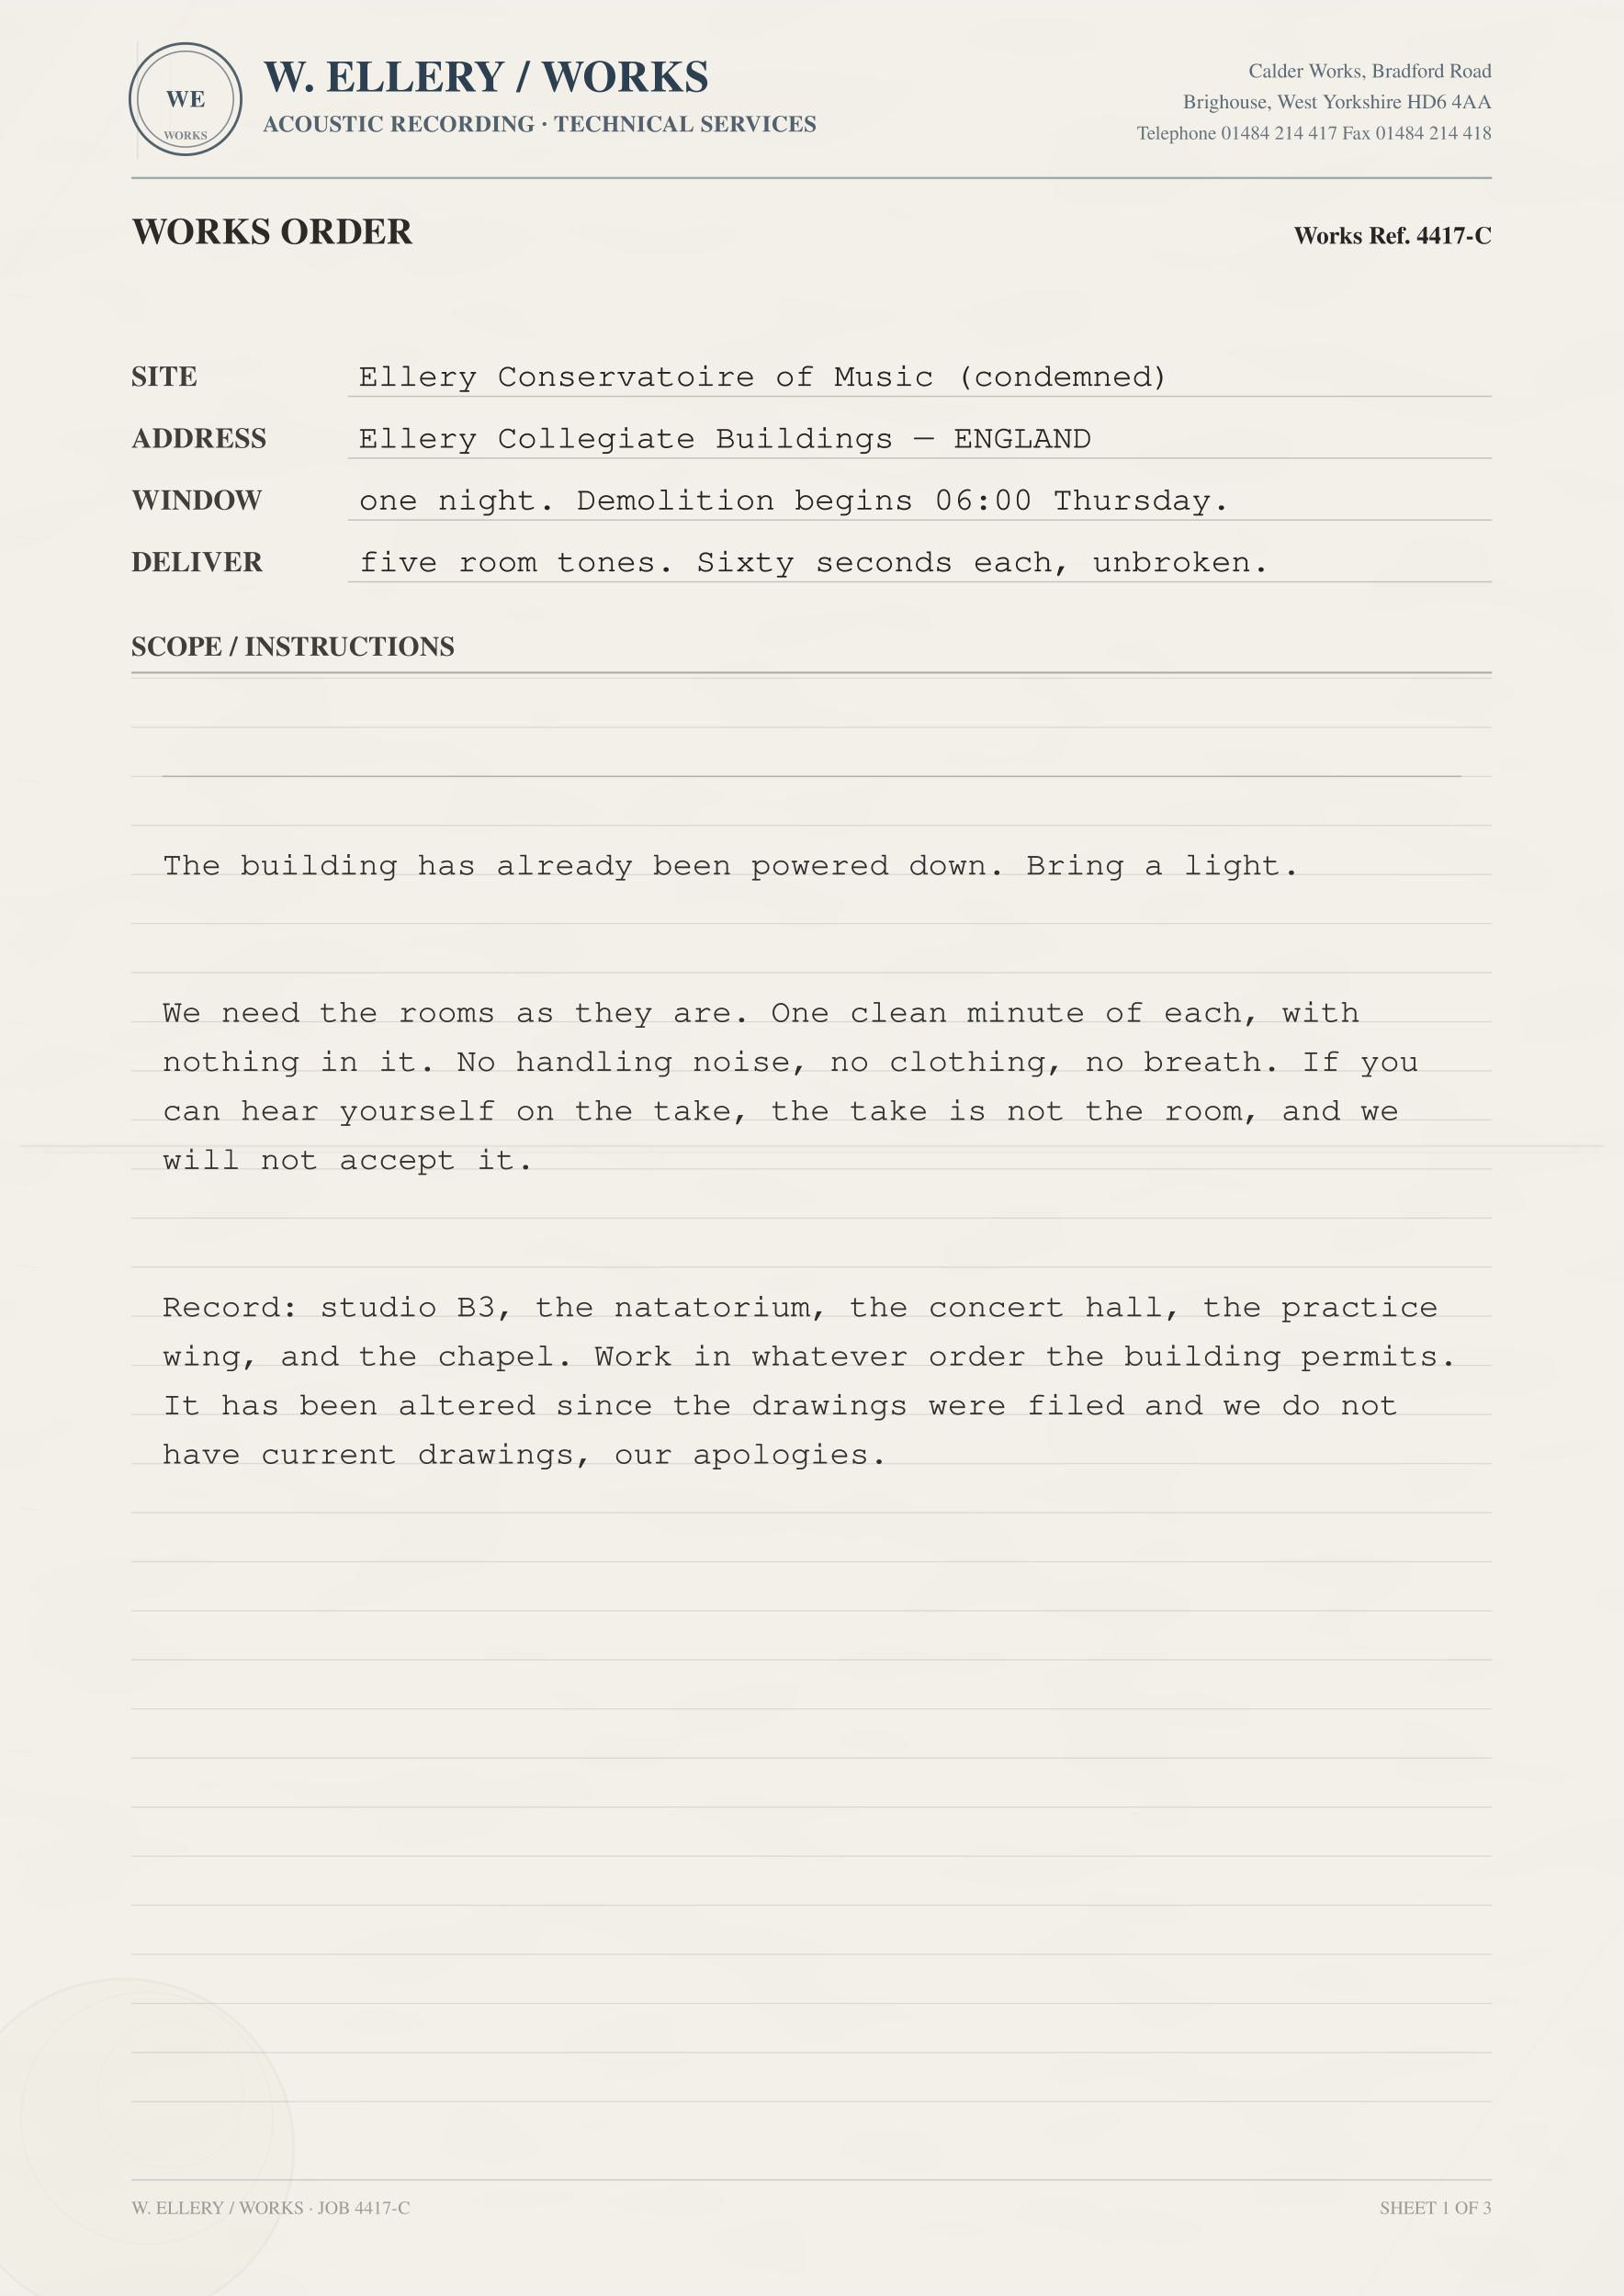
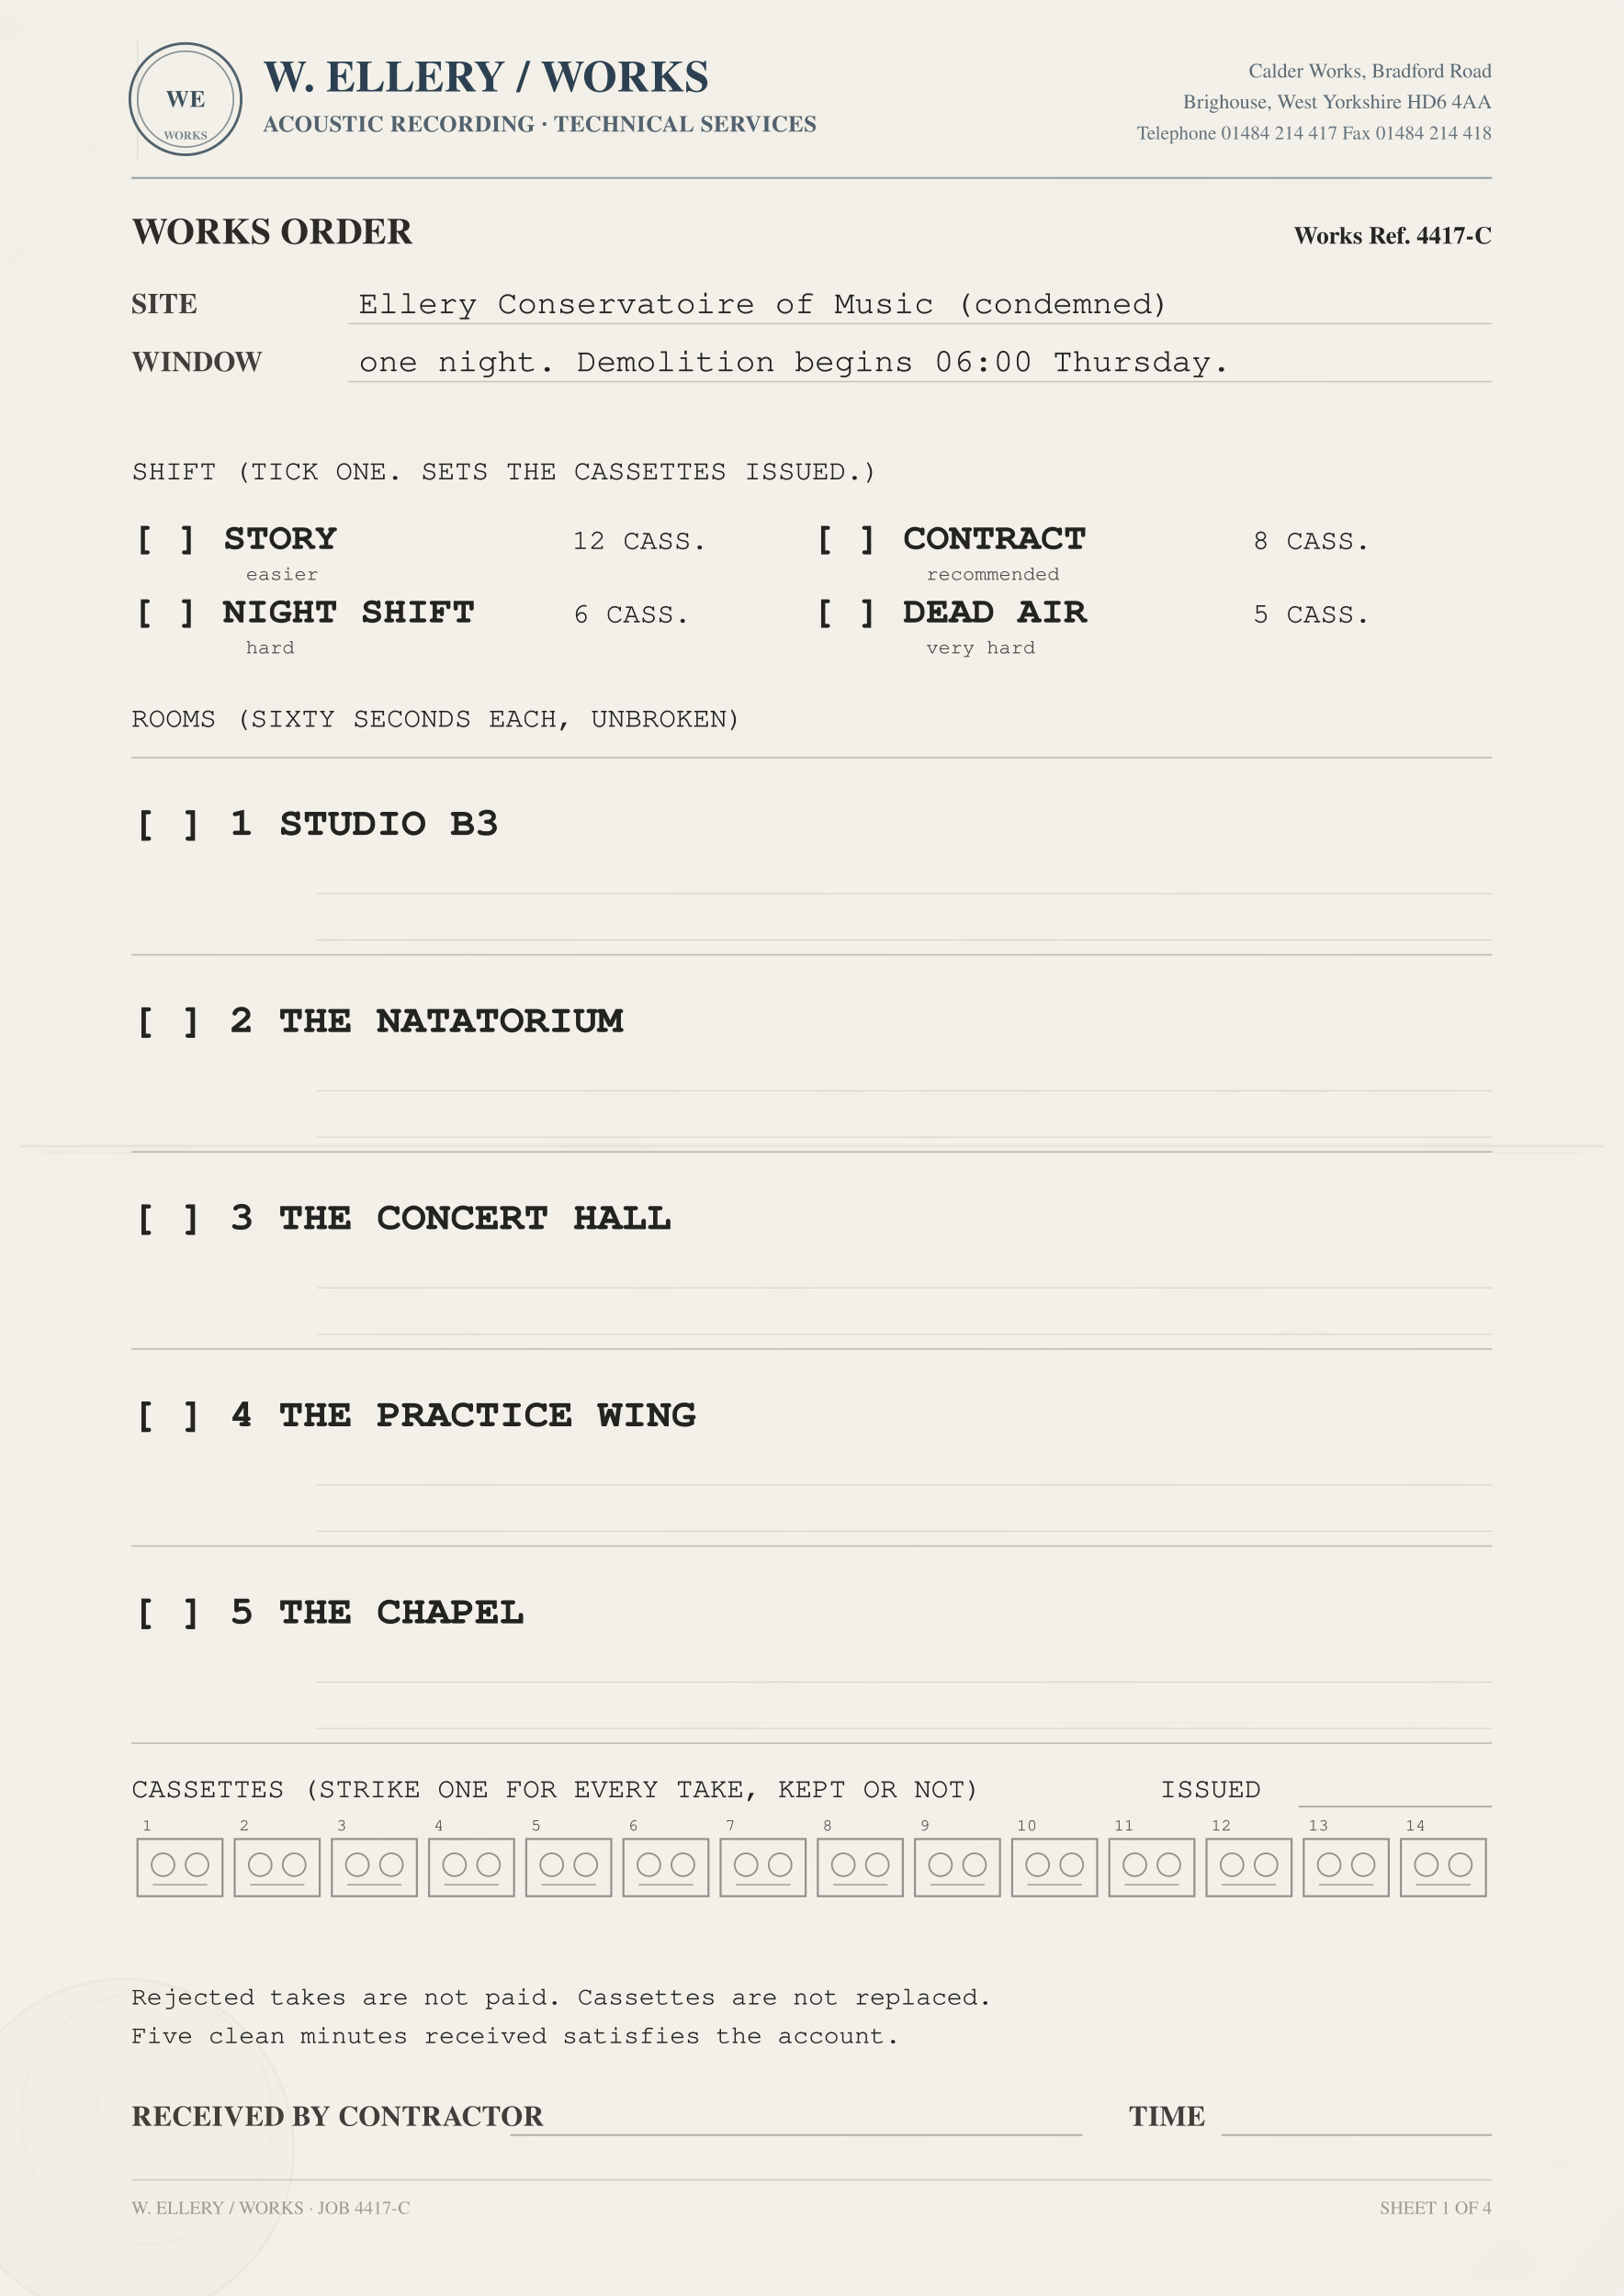
<svg xmlns="http://www.w3.org/2000/svg" width="2480" height="3508" viewBox="0 0 210 297" data-format="A4" data-physical-width-mm="210" data-physical-height-mm="297" data-process-ppi="600" data-canonical-ppi="300" data-entry-process="impact-24-nlq">
  <g id="paper-stock">
    <defs>
      <linearGradient id="edgeTone" x1="0" x2="1" y1="0" y2="1">
        <stop offset="0" stop-color="#5B574F" stop-opacity="0.010" />
        <stop offset=".08" stop-color="#FFFFFF" stop-opacity="0" />
        <stop offset=".90" stop-color="#FFFFFF" stop-opacity="0" />
        <stop offset="1" stop-color="#4E4B45" stop-opacity="0.013" />
      </linearGradient>
      <filter id="stockGrain" x="0" y="0" width="100%" height="100%">
        <feTurbulence type="fractalNoise" baseFrequency="0.045 0.11" numOctaves="2" seed="2021" />
        <feColorMatrix type="matrix" values="0 0 0 0 0.35  0 0 0 0 0.33  0 0 0 0 0.29  0 0 0 .010 0" />
      </filter>
    </defs>
    <rect width="210" height="297" fill="#F2F0E8" />
    <rect width="210" height="297" filter="url(#stockGrain)" opacity=".40" />
    <path d="M -7.49 103.53 C 55 103.70, 155 103.90, 207.88 103.43" stroke="#6D685F" stroke-opacity="0.006" stroke-width="0.046" fill="none" />
    <path d="M 14.78 114.05 C 55 113.79, 155 114.33, 191.45 113.94" stroke="#6D685F" stroke-opacity="0.005" stroke-width="0.066" fill="none" />
    <path d="M 5.95 223.03 C 55 223.08, 155 222.74, 197.29 222.93" stroke="#6D685F" stroke-opacity="0.008" stroke-width="0.078" fill="none" />
    <path d="M 3.06 185.05 C 55 185.07, 155 185.23, 219.41 184.92" stroke="#6D685F" stroke-opacity="0.005" stroke-width="0.057" fill="none" />
    <path d="M 3.93 27.71 C 55 27.44, 155 27.75, 222.14 27.60" stroke="#6D685F" stroke-opacity="0.006" stroke-width="0.037" fill="none" />
    <path d="M -3.44 277.32 C 55 277.15, 155 277.43, 194.68 277.42" stroke="#6D685F" stroke-opacity="0.008" stroke-width="0.058" fill="none" />
    <path d="M 5.79 104.66 C 55 104.62, 155 104.56, 203.21 104.57" stroke="#6D685F" stroke-opacity="0.005" stroke-width="0.041" fill="none" />
    <path d="M 15.96 82.88 C 55 82.94, 155 83.03, 206.41 82.77" stroke="#6D685F" stroke-opacity="0.009" stroke-width="0.070" fill="none" />
    <path d="M -9.36 184.19 C 55 184.00, 155 184.35, 208.12 184.01" stroke="#6D685F" stroke-opacity="0.004" stroke-width="0.068" fill="none" />
    <path d="M 8.41 294.70 C 55 294.31, 155 294.57, 196.91 294.49" stroke="#6D685F" stroke-opacity="0.007" stroke-width="0.040" fill="none" />
    <path d="M 4.06 272.06 C 55 271.92, 155 271.67, 213.40 272.03" stroke="#6D685F" stroke-opacity="0.009" stroke-width="0.056" fill="none" />
    <path d="M -3.12 18.82 C 55 18.83, 155 19.08, 215.55 18.70" stroke="#6D685F" stroke-opacity="0.006" stroke-width="0.048" fill="none" />
    <path d="M -0.21 204.52 C 55 204.13, 155 204.49, 210.41 204.47" stroke="#6D685F" stroke-opacity="0.005" stroke-width="0.037" fill="none" />
    <path d="M 19.02 35.04 C 55 35.44, 155 35.08, 200.05 35.05" stroke="#6D685F" stroke-opacity="0.005" stroke-width="0.066" fill="none" />
    <path d="M -9.61 159.06 C 55 159.01, 155 159.07, 207.61 159.25" stroke="#6D685F" stroke-opacity="0.008" stroke-width="0.060" fill="none" />
    <path d="M -0.38 282.93 C 55 283.13, 155 283.27, 193.38 282.97" stroke="#6D685F" stroke-opacity="0.009" stroke-width="0.054" fill="none" />
    <path d="M -3.31 72.09 C 55 71.95, 155 72.27, 215.88 72.01" stroke="#6D685F" stroke-opacity="0.006" stroke-width="0.072" fill="none" />
    <path d="M 17.36 8.31 C 55 8.68, 155 8.16, 196.48 8.47" stroke="#6D685F" stroke-opacity="0.004" stroke-width="0.077" fill="none" />
    <path d="M 4.47 169.24 C 55 169.62, 155 169.33, 201.04 169.21" stroke="#6D685F" stroke-opacity="0.005" stroke-width="0.047" fill="none" />
    <path d="M -6.24 205.21 C 55 205.25, 155 205.12, 209.08 205.30" stroke="#6D685F" stroke-opacity="0.007" stroke-width="0.068" fill="none" />
    <path d="M -4.55 58.88 C 55 58.92, 155 58.67, 215.92 58.66" stroke="#6D685F" stroke-opacity="0.006" stroke-width="0.049" fill="none" />
    <path d="M 14.47 10.78 C 55 11.11, 155 10.63, 213.07 10.60" stroke="#6D685F" stroke-opacity="0.01" stroke-width="0.062" fill="none" />
    <path d="M 8.56 243.56 C 55 243.20, 155 243.33, 205.13 243.68" stroke="#6D685F" stroke-opacity="0.009" stroke-width="0.048" fill="none" />
    <path d="M 4.30 18.02 C 55 18.05, 155 18.19, 191.96 18.08" stroke="#6D685F" stroke-opacity="0.005" stroke-width="0.036" fill="none" />
    <path d="M -0.20 104.46 C 55 104.27, 155 104.30, 220.18 104.45" stroke="#6D685F" stroke-opacity="0.005" stroke-width="0.038" fill="none" />
    <path d="M 19.23 104.11 C 55 104.20, 155 103.84, 207.42 104.08" stroke="#6D685F" stroke-opacity="0.008" stroke-width="0.067" fill="none" />
    <rect width="210" height="297" fill="url(#edgeTone)" />
  </g>
  <g id="process-content" data-process="impact-24-nlq" transform="rotate(0.000 105 148.5)">
    <g id="ellery-works-seal" data-process="preprinted-stationery">
      <circle cx="24" cy="12.8" r="7.2" fill="none" stroke="#263A4B" stroke-opacity="0.780" stroke-width=".34" />
      <circle cx="24" cy="12.8" r="6.2" fill="none" stroke="#263A4B" stroke-opacity="0.540" stroke-width=".19" />
      <text x="24.000" y="13.800" data-process="preprinted-stationery" font-family="'Nimbus Roman',serif" font-size="3.034" font-weight="700" letter-spacing="0" fill="#263A4B" fill-opacity="0.880" text-anchor="middle">WE</text>
      <text x="24.000" y="18.000" data-process="preprinted-stationery" font-family="'Nimbus Roman',serif" font-size="1.482" font-weight="600" letter-spacing="0" fill="#263A4B" fill-opacity="0.580" text-anchor="middle">WORKS</text>
    </g>
    <text x="34.000" y="11.800" data-process="preprinted-stationery" font-family="'Nimbus Roman',serif" font-size="5.715" font-weight="700" letter-spacing="0.011" fill="#263A4B" fill-opacity="0.960" text-anchor="start">W. ELLERY / WORKS</text>
    <text x="34.000" y="17.000" data-process="preprinted-stationery" font-family="'Nimbus Roman',serif" font-size="2.963" font-weight="600" letter-spacing="0.042" fill="#263A4B" fill-opacity="0.780" text-anchor="start">ACOUSTIC RECORDING · TECHNICAL SERVICES</text>
    <text x="193.000" y="10.000" data-process="preprinted-stationery" font-family="'Nimbus Roman',serif" font-size="2.646" font-weight="400" letter-spacing="0" fill="#263A4B" fill-opacity="0.730" text-anchor="end">Calder Works, Bradford Road</text>
    <text x="193.000" y="14.000" data-process="preprinted-stationery" font-family="'Nimbus Roman',serif" font-size="2.646" font-weight="400" letter-spacing="0" fill="#263A4B" fill-opacity="0.730" text-anchor="end">Brighouse, West Yorkshire  HD6 4AA</text>
    <text x="193.000" y="18.000" data-process="preprinted-stationery" font-family="'Nimbus Roman',serif" font-size="2.505" font-weight="400" letter-spacing="0" fill="#263A4B" fill-opacity="0.680" text-anchor="end">Telephone 01484 214 417   Fax 01484 214 418</text>
    <line x1="17" y1="23" x2="193" y2="23" data-process="preprinted-stationery" stroke="#263A4B" stroke-opacity="0.42" stroke-width="0.26" />
    <text x="17.000" y="31.500" data-process="preprinted-stationery" font-family="'Nimbus Roman',serif" font-size="4.727" font-weight="700" letter-spacing="0.009" fill="#2C2A26" fill-opacity="1.000" text-anchor="start">WORKS ORDER</text>
    <text x="193.000" y="31.500" data-process="preprinted-stationery" font-family="'Nimbus Roman',serif" font-size="3.175" font-weight="600" letter-spacing="0" fill="#252525" fill-opacity="1.000" text-anchor="end">Works Ref.  4417-C</text>
-     <text x="17.000" y="49.900" data-process="preprinted-stationery" font-family="'Nimbus Roman',serif" font-size="3.683" font-weight="600" letter-spacing="0.028" fill="#403E39" fill-opacity="1.000" text-anchor="start">SITE</text>
-     <line x1="45" y1="51.25" x2="193" y2="51.25" data-process="preprinted-stationery" stroke="#5E5A52" stroke-opacity="0.31" stroke-width="0.17" />
-     <text x="46.400" y="49.900" font-family="'Nimbus Mono PS',monospace" font-size="4.276" font-weight="400" letter-spacing="0" fill="#232321" fill-opacity="1.000" text-anchor="start">Ellery Conservatoire of Music (condemned)</text>
-     <text x="17.000" y="57.900" data-process="preprinted-stationery" font-family="'Nimbus Roman',serif" font-size="3.683" font-weight="600" letter-spacing="0.028" fill="#403E39" fill-opacity="1.000" text-anchor="start">ADDRESS</text>
-     <line x1="45" y1="59.25" x2="193" y2="59.25" data-process="preprinted-stationery" stroke="#5E5A52" stroke-opacity="0.31" stroke-width="0.17" />
-     <text x="46.400" y="57.900" font-family="'Nimbus Mono PS',monospace" font-size="4.276" font-weight="400" letter-spacing="0" fill="#232321" fill-opacity="1.000" text-anchor="start">Ellery Collegiate Buildings — ENGLAND</text>
-     <text x="17.000" y="65.900" data-process="preprinted-stationery" font-family="'Nimbus Roman',serif" font-size="3.683" font-weight="600" letter-spacing="0.028" fill="#403E39" fill-opacity="1.000" text-anchor="start">WINDOW</text>
-     <line x1="45" y1="67.25" x2="193" y2="67.25" data-process="preprinted-stationery" stroke="#5E5A52" stroke-opacity="0.31" stroke-width="0.17" />
-     <text x="46.400" y="65.900" font-family="'Nimbus Mono PS',monospace" font-size="4.276" font-weight="400" letter-spacing="0" fill="#232321" fill-opacity="1.000" text-anchor="start">one night. Demolition begins 06:00 Thursday.</text>
-     <text x="17.000" y="73.900" data-process="preprinted-stationery" font-family="'Nimbus Roman',serif" font-size="3.683" font-weight="600" letter-spacing="0.028" fill="#403E39" fill-opacity="1.000" text-anchor="start">DELIVER</text>
-     <line x1="45" y1="75.25" x2="193" y2="75.25" data-process="preprinted-stationery" stroke="#5E5A52" stroke-opacity="0.31" stroke-width="0.17" />
-     <text x="46.400" y="73.900" font-family="'Nimbus Mono PS',monospace" font-size="4.276" font-weight="400" letter-spacing="0" fill="#232321" fill-opacity="1.000" text-anchor="start">five room tones. Sixty seconds each, unbroken.</text>
-     <text x="17.000" y="84.800" data-process="preprinted-stationery" font-family="'Nimbus Roman',serif" font-size="3.556" font-weight="600" letter-spacing="0.028" fill="#403E39" fill-opacity="1.000" text-anchor="start">SCOPE / INSTRUCTIONS</text>
-     <line x1="17" y1="87" x2="193" y2="87" data-process="preprinted-stationery" stroke="#4F4B44" stroke-opacity="0.42" stroke-width="0.24" />
-     <line x1="17" y1="87.72" x2="193" y2="87.72" data-process="preprinted-stationery" stroke="#6B665D" stroke-opacity="0.17" stroke-width="0.14" />
-     <line x1="17" y1="94.07" x2="193" y2="94.07" data-process="preprinted-stationery" stroke="#716C63" stroke-opacity="0.18" stroke-width="0.15" />
-     <line x1="17" y1="100.42" x2="193" y2="100.42" data-process="preprinted-stationery" stroke="#716C63" stroke-opacity="0.18" stroke-width="0.15" />
-     <line x1="17" y1="106.77" x2="193" y2="106.77" data-process="preprinted-stationery" stroke="#716C63" stroke-opacity="0.18" stroke-width="0.15" />
-     <line x1="17" y1="113.12" x2="193" y2="113.12" data-process="preprinted-stationery" stroke="#716C63" stroke-opacity="0.18" stroke-width="0.15" />
-     <line x1="17" y1="119.47" x2="193" y2="119.47" data-process="preprinted-stationery" stroke="#716C63" stroke-opacity="0.18" stroke-width="0.15" />
-     <line x1="17" y1="125.82" x2="193" y2="125.82" data-process="preprinted-stationery" stroke="#716C63" stroke-opacity="0.18" stroke-width="0.15" />
-     <line x1="17" y1="132.17" x2="193" y2="132.17" data-process="preprinted-stationery" stroke="#716C63" stroke-opacity="0.18" stroke-width="0.15" />
-     <line x1="17" y1="138.52" x2="193" y2="138.52" data-process="preprinted-stationery" stroke="#716C63" stroke-opacity="0.18" stroke-width="0.15" />
-     <line x1="17" y1="144.87" x2="193" y2="144.87" data-process="preprinted-stationery" stroke="#716C63" stroke-opacity="0.18" stroke-width="0.15" />
-     <line x1="17" y1="151.22" x2="193" y2="151.22" data-process="preprinted-stationery" stroke="#716C63" stroke-opacity="0.18" stroke-width="0.15" />
-     <line x1="17" y1="157.57" x2="193" y2="157.57" data-process="preprinted-stationery" stroke="#716C63" stroke-opacity="0.18" stroke-width="0.15" />
-     <line x1="17" y1="163.92" x2="193" y2="163.92" data-process="preprinted-stationery" stroke="#716C63" stroke-opacity="0.18" stroke-width="0.15" />
-     <line x1="17" y1="170.27" x2="193" y2="170.27" data-process="preprinted-stationery" stroke="#716C63" stroke-opacity="0.18" stroke-width="0.15" />
-     <line x1="17" y1="176.62" x2="193" y2="176.62" data-process="preprinted-stationery" stroke="#716C63" stroke-opacity="0.18" stroke-width="0.15" />
-     <line x1="17" y1="182.97" x2="193" y2="182.97" data-process="preprinted-stationery" stroke="#716C63" stroke-opacity="0.18" stroke-width="0.15" />
-     <line x1="17" y1="189.32" x2="193" y2="189.32" data-process="preprinted-stationery" stroke="#716C63" stroke-opacity="0.18" stroke-width="0.15" />
-     <line x1="17" y1="195.67" x2="193" y2="195.67" data-process="preprinted-stationery" stroke="#716C63" stroke-opacity="0.18" stroke-width="0.15" />
-     <line x1="17" y1="202.02" x2="193" y2="202.02" data-process="preprinted-stationery" stroke="#716C63" stroke-opacity="0.18" stroke-width="0.15" />
-     <line x1="17" y1="208.37" x2="193" y2="208.37" data-process="preprinted-stationery" stroke="#716C63" stroke-opacity="0.18" stroke-width="0.15" />
-     <line x1="17" y1="214.72" x2="193" y2="214.72" data-process="preprinted-stationery" stroke="#716C63" stroke-opacity="0.18" stroke-width="0.15" />
-     <line x1="17" y1="221.07" x2="193" y2="221.07" data-process="preprinted-stationery" stroke="#716C63" stroke-opacity="0.18" stroke-width="0.15" />
-     <line x1="17" y1="227.42" x2="193" y2="227.42" data-process="preprinted-stationery" stroke="#716C63" stroke-opacity="0.18" stroke-width="0.15" />
-     <line x1="17" y1="233.77" x2="193" y2="233.77" data-process="preprinted-stationery" stroke="#716C63" stroke-opacity="0.18" stroke-width="0.15" />
-     <line x1="17" y1="240.12" x2="193" y2="240.12" data-process="preprinted-stationery" stroke="#716C63" stroke-opacity="0.18" stroke-width="0.15" />
-     <line x1="17" y1="246.47" x2="193" y2="246.47" data-process="preprinted-stationery" stroke="#716C63" stroke-opacity="0.18" stroke-width="0.15" />
-     <line x1="17" y1="252.82" x2="193" y2="252.82" data-process="preprinted-stationery" stroke="#716C63" stroke-opacity="0.18" stroke-width="0.15" />
-     <line x1="17" y1="259.17" x2="193" y2="259.17" data-process="preprinted-stationery" stroke="#716C63" stroke-opacity="0.18" stroke-width="0.15" />
-     <line x1="17" y1="265.52" x2="193" y2="265.52" data-process="preprinted-stationery" stroke="#716C63" stroke-opacity="0.18" stroke-width="0.15" />
-     <line x1="17" y1="271.87" x2="193" y2="271.87" data-process="preprinted-stationery" stroke="#716C63" stroke-opacity="0.18" stroke-width="0.15" />
-     <line x1="21" y1="100.42" x2="189" y2="100.42" data-process="preprinted-stationery" stroke="#494846" stroke-opacity="0.28" stroke-width="0.2" />
-     <text x="21.000" y="113.120" font-family="'Nimbus Mono PS',monospace" font-size="4.233" font-weight="400" letter-spacing="0" fill="#242321" fill-opacity="0.940" text-anchor="start">The building has already been powered down. Bring a light.</text>
-     <text x="21.000" y="132.170" font-family="'Nimbus Mono PS',monospace" font-size="4.233" font-weight="400" letter-spacing="0" fill="#242321" fill-opacity="0.940" text-anchor="start">We need the rooms as they are. One clean minute of each, with</text>
-     <text x="21.000" y="138.520" font-family="'Nimbus Mono PS',monospace" font-size="4.233" font-weight="400" letter-spacing="0" fill="#242321" fill-opacity="0.940" text-anchor="start">nothing in it. No handling noise, no clothing, no breath. If you</text>
-     <text x="21.000" y="144.870" font-family="'Nimbus Mono PS',monospace" font-size="4.233" font-weight="400" letter-spacing="0" fill="#242321" fill-opacity="0.940" text-anchor="start">can hear yourself on the take, the take is not the room, and we</text>
-     <text x="21.000" y="151.220" font-family="'Nimbus Mono PS',monospace" font-size="4.233" font-weight="400" letter-spacing="0" fill="#242321" fill-opacity="0.940" text-anchor="start">will not accept it.</text>
-     <text x="21.000" y="170.270" font-family="'Nimbus Mono PS',monospace" font-size="4.233" font-weight="400" letter-spacing="0" fill="#242321" fill-opacity="0.940" text-anchor="start">Record: studio B3, the natatorium, the concert hall, the practice</text>
-     <text x="21.000" y="176.620" font-family="'Nimbus Mono PS',monospace" font-size="4.233" font-weight="400" letter-spacing="0" fill="#242321" fill-opacity="0.940" text-anchor="start">wing, and the chapel. Work in whatever order the building permits.</text>
-     <text x="21.000" y="182.970" font-family="'Nimbus Mono PS',monospace" font-size="4.233" font-weight="400" letter-spacing="0" fill="#242321" fill-opacity="0.940" text-anchor="start">It has been altered since the drawings were filed and we do not</text>
-     <text x="21.000" y="189.320" font-family="'Nimbus Mono PS',monospace" font-size="4.233" font-weight="400" letter-spacing="0" fill="#242321" fill-opacity="0.940" text-anchor="start">have current drawings, our apologies.</text>
+     <text x="17.000" y="40.500" data-process="preprinted-stationery" font-family="'Nimbus Roman',serif" font-size="3.683" font-weight="600" letter-spacing="0.028" fill="#403E39" fill-opacity="1.000" text-anchor="start">SITE</text>
+     <line x1="45" y1="41.85" x2="193" y2="41.85" data-process="preprinted-stationery" stroke="#5E5A52" stroke-opacity="0.31" stroke-width="0.17" />
+     <text x="46.400" y="40.500" font-family="'Nimbus Mono PS',monospace" font-size="4.276" font-weight="400" letter-spacing="0" fill="#232321" fill-opacity="1.000" text-anchor="start">Ellery Conservatoire of Music (condemned)</text>
+     <text x="17.000" y="48.000" data-process="preprinted-stationery" font-family="'Nimbus Roman',serif" font-size="3.683" font-weight="600" letter-spacing="0.028" fill="#403E39" fill-opacity="1.000" text-anchor="start">WINDOW</text>
+     <line x1="45" y1="49.35" x2="193" y2="49.35" data-process="preprinted-stationery" stroke="#5E5A52" stroke-opacity="0.31" stroke-width="0.17" />
+     <text x="46.400" y="48.000" font-family="'Nimbus Mono PS',monospace" font-size="4.276" font-weight="400" letter-spacing="0" fill="#232321" fill-opacity="1.000" text-anchor="start">one night. Demolition begins 06:00 Thursday.</text>
+     <text x="17.000" y="62.000" font-family="'Nimbus Mono PS',monospace" font-size="3.669" font-weight="400" letter-spacing="0" fill="#232321" fill-opacity="1.000" text-anchor="start">SHIFT   (TICK ONE. SETS THE CASSETTES ISSUED.)</text>
+     <text x="17.000" y="71.000" font-family="'Nimbus Mono PS',monospace" font-size="4.939" font-weight="700" letter-spacing="0" fill="#232321" fill-opacity="1.000" text-anchor="start">[  ] STORY</text>
+     <text x="74.000" y="71.000" font-family="'Nimbus Mono PS',monospace" font-size="3.669" font-weight="400" letter-spacing="0" fill="#232321" fill-opacity="1.000" text-anchor="start">12 CASS.</text>
+     <text x="31.818" y="75.000" font-family="'Nimbus Mono PS',monospace" font-size="2.611" font-weight="400" letter-spacing="0" fill="#232321" fill-opacity="0.800" text-anchor="start">easier</text>
+     <text x="105.000" y="71.000" font-family="'Nimbus Mono PS',monospace" font-size="4.939" font-weight="700" letter-spacing="0" fill="#232321" fill-opacity="1.000" text-anchor="start">[  ] CONTRACT</text>
+     <text x="162.000" y="71.000" font-family="'Nimbus Mono PS',monospace" font-size="3.669" font-weight="400" letter-spacing="0" fill="#232321" fill-opacity="1.000" text-anchor="start"> 8 CASS.</text>
+     <text x="119.818" y="75.000" font-family="'Nimbus Mono PS',monospace" font-size="2.611" font-weight="400" letter-spacing="0" fill="#232321" fill-opacity="0.800" text-anchor="start">recommended</text>
+     <text x="17.000" y="80.500" font-family="'Nimbus Mono PS',monospace" font-size="4.939" font-weight="700" letter-spacing="0" fill="#232321" fill-opacity="1.000" text-anchor="start">[  ] NIGHT SHIFT</text>
+     <text x="74.000" y="80.500" font-family="'Nimbus Mono PS',monospace" font-size="3.669" font-weight="400" letter-spacing="0" fill="#232321" fill-opacity="1.000" text-anchor="start"> 6 CASS.</text>
+     <text x="31.818" y="84.500" font-family="'Nimbus Mono PS',monospace" font-size="2.611" font-weight="400" letter-spacing="0" fill="#232321" fill-opacity="0.800" text-anchor="start">hard</text>
+     <text x="105.000" y="80.500" font-family="'Nimbus Mono PS',monospace" font-size="4.939" font-weight="700" letter-spacing="0" fill="#232321" fill-opacity="1.000" text-anchor="start">[  ] DEAD AIR</text>
+     <text x="162.000" y="80.500" font-family="'Nimbus Mono PS',monospace" font-size="3.669" font-weight="400" letter-spacing="0" fill="#232321" fill-opacity="1.000" text-anchor="start"> 5 CASS.</text>
+     <text x="119.818" y="84.500" font-family="'Nimbus Mono PS',monospace" font-size="2.611" font-weight="400" letter-spacing="0" fill="#232321" fill-opacity="0.800" text-anchor="start">very hard</text>
+     <text x="17.000" y="94.000" font-family="'Nimbus Mono PS',monospace" font-size="3.669" font-weight="400" letter-spacing="0" fill="#232321" fill-opacity="1.000" text-anchor="start">ROOMS   (SIXTY SECONDS EACH, UNBROKEN)</text>
+     <line x1="17" y1="98" x2="193" y2="98" data-process="preprinted-stationery" stroke="#494846" stroke-opacity="0.3" stroke-width="0.2" />
+     <text x="17.000" y="108.000" font-family="'Nimbus Mono PS',monospace" font-size="5.292" font-weight="700" letter-spacing="0" fill="#232321" fill-opacity="1.000" text-anchor="start">[  ]  1  STUDIO B3</text>
+     <line x1="41" y1="115.6" x2="193" y2="115.6" data-process="preprinted-stationery" stroke="#494846" stroke-opacity="0.16" stroke-width="0.14" />
+     <line x1="41" y1="121.6" x2="193" y2="121.6" data-process="preprinted-stationery" stroke="#494846" stroke-opacity="0.16" stroke-width="0.14" />
+     <line x1="17" y1="123.5" x2="193" y2="123.5" data-process="preprinted-stationery" stroke="#494846" stroke-opacity="0.3" stroke-width="0.2" />
+     <text x="17.000" y="133.500" font-family="'Nimbus Mono PS',monospace" font-size="5.292" font-weight="700" letter-spacing="0" fill="#232321" fill-opacity="1.000" text-anchor="start">[  ]  2  THE NATATORIUM</text>
+     <line x1="41" y1="141.1" x2="193" y2="141.1" data-process="preprinted-stationery" stroke="#494846" stroke-opacity="0.16" stroke-width="0.14" />
+     <line x1="41" y1="147.1" x2="193" y2="147.1" data-process="preprinted-stationery" stroke="#494846" stroke-opacity="0.16" stroke-width="0.14" />
+     <line x1="17" y1="149" x2="193" y2="149" data-process="preprinted-stationery" stroke="#494846" stroke-opacity="0.3" stroke-width="0.2" />
+     <text x="17.000" y="159.000" font-family="'Nimbus Mono PS',monospace" font-size="5.292" font-weight="700" letter-spacing="0" fill="#232321" fill-opacity="1.000" text-anchor="start">[  ]  3  THE CONCERT HALL</text>
+     <line x1="41" y1="166.6" x2="193" y2="166.6" data-process="preprinted-stationery" stroke="#494846" stroke-opacity="0.16" stroke-width="0.14" />
+     <line x1="41" y1="172.6" x2="193" y2="172.6" data-process="preprinted-stationery" stroke="#494846" stroke-opacity="0.16" stroke-width="0.14" />
+     <line x1="17" y1="174.5" x2="193" y2="174.5" data-process="preprinted-stationery" stroke="#494846" stroke-opacity="0.3" stroke-width="0.2" />
+     <text x="17.000" y="184.500" font-family="'Nimbus Mono PS',monospace" font-size="5.292" font-weight="700" letter-spacing="0" fill="#232321" fill-opacity="1.000" text-anchor="start">[  ]  4  THE PRACTICE WING</text>
+     <line x1="41" y1="192.1" x2="193" y2="192.1" data-process="preprinted-stationery" stroke="#494846" stroke-opacity="0.16" stroke-width="0.14" />
+     <line x1="41" y1="198.1" x2="193" y2="198.1" data-process="preprinted-stationery" stroke="#494846" stroke-opacity="0.16" stroke-width="0.14" />
+     <line x1="17" y1="200" x2="193" y2="200" data-process="preprinted-stationery" stroke="#494846" stroke-opacity="0.3" stroke-width="0.2" />
+     <text x="17.000" y="210.000" font-family="'Nimbus Mono PS',monospace" font-size="5.292" font-weight="700" letter-spacing="0" fill="#232321" fill-opacity="1.000" text-anchor="start">[  ]  5  THE CHAPEL</text>
+     <line x1="41" y1="217.6" x2="193" y2="217.6" data-process="preprinted-stationery" stroke="#494846" stroke-opacity="0.16" stroke-width="0.14" />
+     <line x1="41" y1="223.6" x2="193" y2="223.6" data-process="preprinted-stationery" stroke="#494846" stroke-opacity="0.16" stroke-width="0.14" />
+     <line x1="17" y1="225.5" x2="193" y2="225.5" data-process="preprinted-stationery" stroke="#494846" stroke-opacity="0.3" stroke-width="0.2" />
+     <text x="17.000" y="232.500" font-family="'Nimbus Mono PS',monospace" font-size="3.669" font-weight="400" letter-spacing="0" fill="#232321" fill-opacity="1.000" text-anchor="start">CASSETTES   (STRIKE ONE FOR EVERY TAKE, KEPT OR NOT)</text>
+     <text x="150.000" y="232.500" font-family="'Nimbus Mono PS',monospace" font-size="3.669" font-weight="400" letter-spacing="0" fill="#232321" fill-opacity="1.000" text-anchor="start">ISSUED</text>
+     <line x1="168" y1="233.7" x2="193" y2="233.7" data-process="preprinted-stationery" stroke="#494846" stroke-opacity="0.38" stroke-width="0.24" />
+     <rect x="17.786" y="237.9" width="11" height="7.4" rx="0" data-process="preprinted-stationery" fill="none" fill-opacity="1" stroke="#454441" stroke-opacity="0.55" stroke-width="0.26" />
+     <circle cx="21.09" cy="241.23" r="1.48" data-process="preprinted-stationery" fill="none" stroke="#454441" stroke-opacity="0.55" stroke-width=".22" />
+     <circle cx="25.49" cy="241.23" r="1.48" data-process="preprinted-stationery" fill="none" stroke="#454441" stroke-opacity="0.55" stroke-width=".22" />
+     <line x1="19.766" y1="243.82" x2="26.806" y2="243.82" data-process="preprinted-stationery" stroke="#494846" stroke-opacity="0.44" stroke-width="0.2" />
+     <text x="18.386" y="236.800" font-family="'Nimbus Mono PS',monospace" font-size="2.187" font-weight="400" letter-spacing="0" fill="#232321" fill-opacity="0.800" text-anchor="start">1</text>
+     <rect x="30.357" y="237.9" width="11" height="7.4" rx="0" data-process="preprinted-stationery" fill="none" fill-opacity="1" stroke="#454441" stroke-opacity="0.55" stroke-width="0.26" />
+     <circle cx="33.66" cy="241.23" r="1.48" data-process="preprinted-stationery" fill="none" stroke="#454441" stroke-opacity="0.55" stroke-width=".22" />
+     <circle cx="38.06" cy="241.23" r="1.48" data-process="preprinted-stationery" fill="none" stroke="#454441" stroke-opacity="0.55" stroke-width=".22" />
+     <line x1="32.337" y1="243.82" x2="39.377" y2="243.82" data-process="preprinted-stationery" stroke="#494846" stroke-opacity="0.44" stroke-width="0.2" />
+     <text x="30.957" y="236.800" font-family="'Nimbus Mono PS',monospace" font-size="2.187" font-weight="400" letter-spacing="0" fill="#232321" fill-opacity="0.800" text-anchor="start">2</text>
+     <rect x="42.929" y="237.9" width="11" height="7.4" rx="0" data-process="preprinted-stationery" fill="none" fill-opacity="1" stroke="#454441" stroke-opacity="0.55" stroke-width="0.26" />
+     <circle cx="46.23" cy="241.23" r="1.48" data-process="preprinted-stationery" fill="none" stroke="#454441" stroke-opacity="0.55" stroke-width=".22" />
+     <circle cx="50.63" cy="241.23" r="1.48" data-process="preprinted-stationery" fill="none" stroke="#454441" stroke-opacity="0.55" stroke-width=".22" />
+     <line x1="44.909" y1="243.82" x2="51.949" y2="243.82" data-process="preprinted-stationery" stroke="#494846" stroke-opacity="0.44" stroke-width="0.2" />
+     <text x="43.529" y="236.800" font-family="'Nimbus Mono PS',monospace" font-size="2.187" font-weight="400" letter-spacing="0" fill="#232321" fill-opacity="0.800" text-anchor="start">3</text>
+     <rect x="55.5" y="237.9" width="11" height="7.4" rx="0" data-process="preprinted-stationery" fill="none" fill-opacity="1" stroke="#454441" stroke-opacity="0.55" stroke-width="0.26" />
+     <circle cx="58.80" cy="241.23" r="1.48" data-process="preprinted-stationery" fill="none" stroke="#454441" stroke-opacity="0.55" stroke-width=".22" />
+     <circle cx="63.20" cy="241.23" r="1.48" data-process="preprinted-stationery" fill="none" stroke="#454441" stroke-opacity="0.55" stroke-width=".22" />
+     <line x1="57.48" y1="243.82" x2="64.52" y2="243.82" data-process="preprinted-stationery" stroke="#494846" stroke-opacity="0.44" stroke-width="0.2" />
+     <text x="56.100" y="236.800" font-family="'Nimbus Mono PS',monospace" font-size="2.187" font-weight="400" letter-spacing="0" fill="#232321" fill-opacity="0.800" text-anchor="start">4</text>
+     <rect x="68.071" y="237.9" width="11" height="7.4" rx="0" data-process="preprinted-stationery" fill="none" fill-opacity="1" stroke="#454441" stroke-opacity="0.55" stroke-width="0.26" />
+     <circle cx="71.37" cy="241.23" r="1.48" data-process="preprinted-stationery" fill="none" stroke="#454441" stroke-opacity="0.55" stroke-width=".22" />
+     <circle cx="75.77" cy="241.23" r="1.48" data-process="preprinted-stationery" fill="none" stroke="#454441" stroke-opacity="0.55" stroke-width=".22" />
+     <line x1="70.051" y1="243.82" x2="77.091" y2="243.82" data-process="preprinted-stationery" stroke="#494846" stroke-opacity="0.44" stroke-width="0.2" />
+     <text x="68.671" y="236.800" font-family="'Nimbus Mono PS',monospace" font-size="2.187" font-weight="400" letter-spacing="0" fill="#232321" fill-opacity="0.800" text-anchor="start">5</text>
+     <rect x="80.643" y="237.9" width="11" height="7.4" rx="0" data-process="preprinted-stationery" fill="none" fill-opacity="1" stroke="#454441" stroke-opacity="0.55" stroke-width="0.26" />
+     <circle cx="83.94" cy="241.23" r="1.48" data-process="preprinted-stationery" fill="none" stroke="#454441" stroke-opacity="0.55" stroke-width=".22" />
+     <circle cx="88.34" cy="241.23" r="1.48" data-process="preprinted-stationery" fill="none" stroke="#454441" stroke-opacity="0.55" stroke-width=".22" />
+     <line x1="82.623" y1="243.82" x2="89.663" y2="243.82" data-process="preprinted-stationery" stroke="#494846" stroke-opacity="0.44" stroke-width="0.2" />
+     <text x="81.243" y="236.800" font-family="'Nimbus Mono PS',monospace" font-size="2.187" font-weight="400" letter-spacing="0" fill="#232321" fill-opacity="0.800" text-anchor="start">6</text>
+     <rect x="93.214" y="237.9" width="11" height="7.4" rx="0" data-process="preprinted-stationery" fill="none" fill-opacity="1" stroke="#454441" stroke-opacity="0.55" stroke-width="0.26" />
+     <circle cx="96.51" cy="241.23" r="1.48" data-process="preprinted-stationery" fill="none" stroke="#454441" stroke-opacity="0.55" stroke-width=".22" />
+     <circle cx="100.91" cy="241.23" r="1.48" data-process="preprinted-stationery" fill="none" stroke="#454441" stroke-opacity="0.55" stroke-width=".22" />
+     <line x1="95.194" y1="243.82" x2="102.234" y2="243.82" data-process="preprinted-stationery" stroke="#494846" stroke-opacity="0.44" stroke-width="0.2" />
+     <text x="93.814" y="236.800" font-family="'Nimbus Mono PS',monospace" font-size="2.187" font-weight="400" letter-spacing="0" fill="#232321" fill-opacity="0.800" text-anchor="start">7</text>
+     <rect x="105.786" y="237.9" width="11" height="7.4" rx="0" data-process="preprinted-stationery" fill="none" fill-opacity="1" stroke="#454441" stroke-opacity="0.55" stroke-width="0.26" />
+     <circle cx="109.09" cy="241.23" r="1.48" data-process="preprinted-stationery" fill="none" stroke="#454441" stroke-opacity="0.55" stroke-width=".22" />
+     <circle cx="113.49" cy="241.23" r="1.48" data-process="preprinted-stationery" fill="none" stroke="#454441" stroke-opacity="0.55" stroke-width=".22" />
+     <line x1="107.766" y1="243.82" x2="114.806" y2="243.82" data-process="preprinted-stationery" stroke="#494846" stroke-opacity="0.44" stroke-width="0.2" />
+     <text x="106.386" y="236.800" font-family="'Nimbus Mono PS',monospace" font-size="2.187" font-weight="400" letter-spacing="0" fill="#232321" fill-opacity="0.800" text-anchor="start">8</text>
+     <rect x="118.357" y="237.9" width="11" height="7.4" rx="0" data-process="preprinted-stationery" fill="none" fill-opacity="1" stroke="#454441" stroke-opacity="0.55" stroke-width="0.26" />
+     <circle cx="121.66" cy="241.23" r="1.48" data-process="preprinted-stationery" fill="none" stroke="#454441" stroke-opacity="0.55" stroke-width=".22" />
+     <circle cx="126.06" cy="241.23" r="1.48" data-process="preprinted-stationery" fill="none" stroke="#454441" stroke-opacity="0.55" stroke-width=".22" />
+     <line x1="120.337" y1="243.82" x2="127.377" y2="243.82" data-process="preprinted-stationery" stroke="#494846" stroke-opacity="0.44" stroke-width="0.2" />
+     <text x="118.957" y="236.800" font-family="'Nimbus Mono PS',monospace" font-size="2.187" font-weight="400" letter-spacing="0" fill="#232321" fill-opacity="0.800" text-anchor="start">9</text>
+     <rect x="130.929" y="237.9" width="11" height="7.4" rx="0" data-process="preprinted-stationery" fill="none" fill-opacity="1" stroke="#454441" stroke-opacity="0.55" stroke-width="0.26" />
+     <circle cx="134.23" cy="241.23" r="1.48" data-process="preprinted-stationery" fill="none" stroke="#454441" stroke-opacity="0.55" stroke-width=".22" />
+     <circle cx="138.63" cy="241.23" r="1.48" data-process="preprinted-stationery" fill="none" stroke="#454441" stroke-opacity="0.55" stroke-width=".22" />
+     <line x1="132.909" y1="243.82" x2="139.949" y2="243.82" data-process="preprinted-stationery" stroke="#494846" stroke-opacity="0.44" stroke-width="0.2" />
+     <text x="131.529" y="236.800" font-family="'Nimbus Mono PS',monospace" font-size="2.187" font-weight="400" letter-spacing="0" fill="#232321" fill-opacity="0.800" text-anchor="start">10</text>
+     <rect x="143.5" y="237.9" width="11" height="7.4" rx="0" data-process="preprinted-stationery" fill="none" fill-opacity="1" stroke="#454441" stroke-opacity="0.55" stroke-width="0.26" />
+     <circle cx="146.80" cy="241.23" r="1.48" data-process="preprinted-stationery" fill="none" stroke="#454441" stroke-opacity="0.55" stroke-width=".22" />
+     <circle cx="151.20" cy="241.23" r="1.48" data-process="preprinted-stationery" fill="none" stroke="#454441" stroke-opacity="0.55" stroke-width=".22" />
+     <line x1="145.48" y1="243.82" x2="152.52" y2="243.82" data-process="preprinted-stationery" stroke="#494846" stroke-opacity="0.44" stroke-width="0.2" />
+     <text x="144.100" y="236.800" font-family="'Nimbus Mono PS',monospace" font-size="2.187" font-weight="400" letter-spacing="0" fill="#232321" fill-opacity="0.800" text-anchor="start">11</text>
+     <rect x="156.071" y="237.9" width="11" height="7.4" rx="0" data-process="preprinted-stationery" fill="none" fill-opacity="1" stroke="#454441" stroke-opacity="0.55" stroke-width="0.26" />
+     <circle cx="159.37" cy="241.23" r="1.48" data-process="preprinted-stationery" fill="none" stroke="#454441" stroke-opacity="0.55" stroke-width=".22" />
+     <circle cx="163.77" cy="241.23" r="1.48" data-process="preprinted-stationery" fill="none" stroke="#454441" stroke-opacity="0.55" stroke-width=".22" />
+     <line x1="158.051" y1="243.82" x2="165.091" y2="243.82" data-process="preprinted-stationery" stroke="#494846" stroke-opacity="0.44" stroke-width="0.2" />
+     <text x="156.671" y="236.800" font-family="'Nimbus Mono PS',monospace" font-size="2.187" font-weight="400" letter-spacing="0" fill="#232321" fill-opacity="0.800" text-anchor="start">12</text>
+     <rect x="168.643" y="237.9" width="11" height="7.4" rx="0" data-process="preprinted-stationery" fill="none" fill-opacity="1" stroke="#454441" stroke-opacity="0.55" stroke-width="0.26" />
+     <circle cx="171.94" cy="241.23" r="1.48" data-process="preprinted-stationery" fill="none" stroke="#454441" stroke-opacity="0.55" stroke-width=".22" />
+     <circle cx="176.34" cy="241.23" r="1.48" data-process="preprinted-stationery" fill="none" stroke="#454441" stroke-opacity="0.55" stroke-width=".22" />
+     <line x1="170.623" y1="243.82" x2="177.663" y2="243.82" data-process="preprinted-stationery" stroke="#494846" stroke-opacity="0.44" stroke-width="0.2" />
+     <text x="169.243" y="236.800" font-family="'Nimbus Mono PS',monospace" font-size="2.187" font-weight="400" letter-spacing="0" fill="#232321" fill-opacity="0.800" text-anchor="start">13</text>
+     <rect x="181.214" y="237.9" width="11" height="7.4" rx="0" data-process="preprinted-stationery" fill="none" fill-opacity="1" stroke="#454441" stroke-opacity="0.55" stroke-width="0.26" />
+     <circle cx="184.51" cy="241.23" r="1.48" data-process="preprinted-stationery" fill="none" stroke="#454441" stroke-opacity="0.55" stroke-width=".22" />
+     <circle cx="188.91" cy="241.23" r="1.48" data-process="preprinted-stationery" fill="none" stroke="#454441" stroke-opacity="0.55" stroke-width=".22" />
+     <line x1="183.194" y1="243.82" x2="190.234" y2="243.82" data-process="preprinted-stationery" stroke="#494846" stroke-opacity="0.44" stroke-width="0.2" />
+     <text x="181.814" y="236.800" font-family="'Nimbus Mono PS',monospace" font-size="2.187" font-weight="400" letter-spacing="0" fill="#232321" fill-opacity="0.800" text-anchor="start">14</text>
+     <text x="17.000" y="259.300" font-family="'Nimbus Mono PS',monospace" font-size="3.316" font-weight="400" letter-spacing="0" fill="#232321" fill-opacity="1.000" text-anchor="start">Rejected takes are not paid. Cassettes are not replaced.</text>
+     <text x="17.000" y="264.300" font-family="'Nimbus Mono PS',monospace" font-size="3.316" font-weight="400" letter-spacing="0" fill="#232321" fill-opacity="1.000" text-anchor="start">Five clean minutes received satisfies the account.</text>
+     <text x="17.000" y="275.000" data-process="preprinted-stationery" font-family="'Nimbus Roman',serif" font-size="3.683" font-weight="600" letter-spacing="0.028" fill="#403E39" fill-opacity="1.000" text-anchor="start">RECEIVED BY CONTRACTOR</text>
+     <line x1="66" y1="276.2" x2="140" y2="276.2" data-process="preprinted-stationery" stroke="#494846" stroke-opacity="0.38" stroke-width="0.24" />
+     <text x="146.000" y="275.000" data-process="preprinted-stationery" font-family="'Nimbus Roman',serif" font-size="3.683" font-weight="600" letter-spacing="0.028" fill="#403E39" fill-opacity="1.000" text-anchor="start">TIME</text>
+     <line x1="158" y1="276.2" x2="193" y2="276.2" data-process="preprinted-stationery" stroke="#494846" stroke-opacity="0.38" stroke-width="0.24" />
    <line x1="17" y1="282" x2="193" y2="282" data-process="preprinted-stationery" stroke="#56534E" stroke-opacity="0.24" stroke-width="0.18" />
    <text x="17.000" y="286.400" data-process="preprinted-stationery" font-family="'Nimbus Roman',serif" font-size="2.364" font-weight="400" letter-spacing="0" fill="#56534E" fill-opacity="0.540" text-anchor="start">W. ELLERY / WORKS · JOB 4417-C</text>
-     <text x="193.000" y="286.400" data-process="preprinted-stationery" font-family="'Nimbus Roman',serif" font-size="2.364" font-weight="400" letter-spacing="0" fill="#56534E" fill-opacity="0.540" text-anchor="end">SHEET 1 OF 3</text>
+     <text x="193.000" y="286.400" data-process="preprinted-stationery" font-family="'Nimbus Roman',serif" font-size="2.364" font-weight="400" letter-spacing="0" fill="#56534E" fill-opacity="0.540" text-anchor="end">SHEET 1 OF 4</text>
  </g>
  <g id="process-manual" data-process="biro" />
  <g id="process-handling" data-process="handling">
    <rect x="3" y="147.88" width="204" height="1.35" data-process="handling" fill="#6A645A" fill-opacity="0.020" />
    <line x1="2.5" y1="148.26" x2="207.5" y2="148.26" data-process="handling" stroke="#5D574D" stroke-opacity="0.08" stroke-width="0.2" />
    <line x1="2.5" y1="148.67" x2="207.5" y2="148.67" data-process="handling" stroke="#FFFFFF" stroke-opacity="0.117" stroke-width="0.22" />
    <line x1="6" y1="149.08" x2="204" y2="149.08" data-process="handling" stroke="#81796C" stroke-opacity="0.034" stroke-width="0.12" />
    <line x1="17.8" y1="5.3" x2="17.8" y2="20.6" data-process="handling" stroke="#5F594F" stroke-opacity="0.103" stroke-width="0.2" />
    <line x1="20.1" y1="6.4" x2="20.1" y2="18.8" data-process="handling" stroke="#FFFFFF" stroke-opacity="0.064" stroke-width="0.22" />
    <line x1="22" y1="7.2" x2="22" y2="17.7" data-process="handling" stroke="#777066" stroke-opacity="0.043" stroke-width="0.13" />
    <circle cx="16" cy="278" r="22" data-process="handling" fill="#8A806B" fill-opacity="0.016" stroke="#766B57" stroke-opacity="0.053" stroke-width=".34" />
    <circle cx="19" cy="274" r="16.28" data-process="handling" fill="none" stroke="#8B8068" stroke-opacity="0.031" stroke-width=".22" />
    <circle cx="22" cy="271" r="9.46" data-process="handling" fill="none" stroke="#A39A87" stroke-opacity="0.024" stroke-width=".16" />
    <line x1="1.2" y1="38" x2="4.2" y2="38.45" data-process="handling" stroke="#6B6458" stroke-opacity="0.024" stroke-width="0.17" />
    <line x1="205.8" y1="46" x2="208.4" y2="45.5" data-process="handling" stroke="#FFFFFF" stroke-opacity="0.025" stroke-width="0.16" />
    <line x1="1.75" y1="69.4" x2="4.75" y2="69.85" data-process="handling" stroke="#6B6458" stroke-opacity="0.024" stroke-width="0.17" />
    <line x1="205.25" y1="77.4" x2="207.85" y2="76.9" data-process="handling" stroke="#FFFFFF" stroke-opacity="0.025" stroke-width="0.16" />
    <line x1="2.3" y1="100.8" x2="5.3" y2="101.25" data-process="handling" stroke="#6B6458" stroke-opacity="0.024" stroke-width="0.17" />
    <line x1="204.7" y1="108.8" x2="207.3" y2="108.3" data-process="handling" stroke="#FFFFFF" stroke-opacity="0.025" stroke-width="0.16" />
    <line x1="1.2" y1="132.2" x2="4.2" y2="132.65" data-process="handling" stroke="#6B6458" stroke-opacity="0.024" stroke-width="0.17" />
    <line x1="205.8" y1="140.2" x2="208.4" y2="139.7" data-process="handling" stroke="#FFFFFF" stroke-opacity="0.025" stroke-width="0.16" />
    <line x1="1.75" y1="163.6" x2="4.75" y2="164.05" data-process="handling" stroke="#6B6458" stroke-opacity="0.024" stroke-width="0.17" />
    <line x1="205.25" y1="171.6" x2="207.85" y2="171.1" data-process="handling" stroke="#FFFFFF" stroke-opacity="0.025" stroke-width="0.16" />
    <line x1="2.3" y1="195" x2="5.3" y2="195.45" data-process="handling" stroke="#6B6458" stroke-opacity="0.024" stroke-width="0.17" />
    <line x1="204.7" y1="203" x2="207.3" y2="202.5" data-process="handling" stroke="#FFFFFF" stroke-opacity="0.025" stroke-width="0.16" />
    <line x1="1.2" y1="226.4" x2="4.2" y2="226.85" data-process="handling" stroke="#6B6458" stroke-opacity="0.024" stroke-width="0.17" />
    <line x1="205.8" y1="234.4" x2="208.4" y2="233.9" data-process="handling" stroke="#FFFFFF" stroke-opacity="0.025" stroke-width="0.16" />
  </g>
  <g id="reproduction-defects" data-process="offset-1c" />
</svg>
